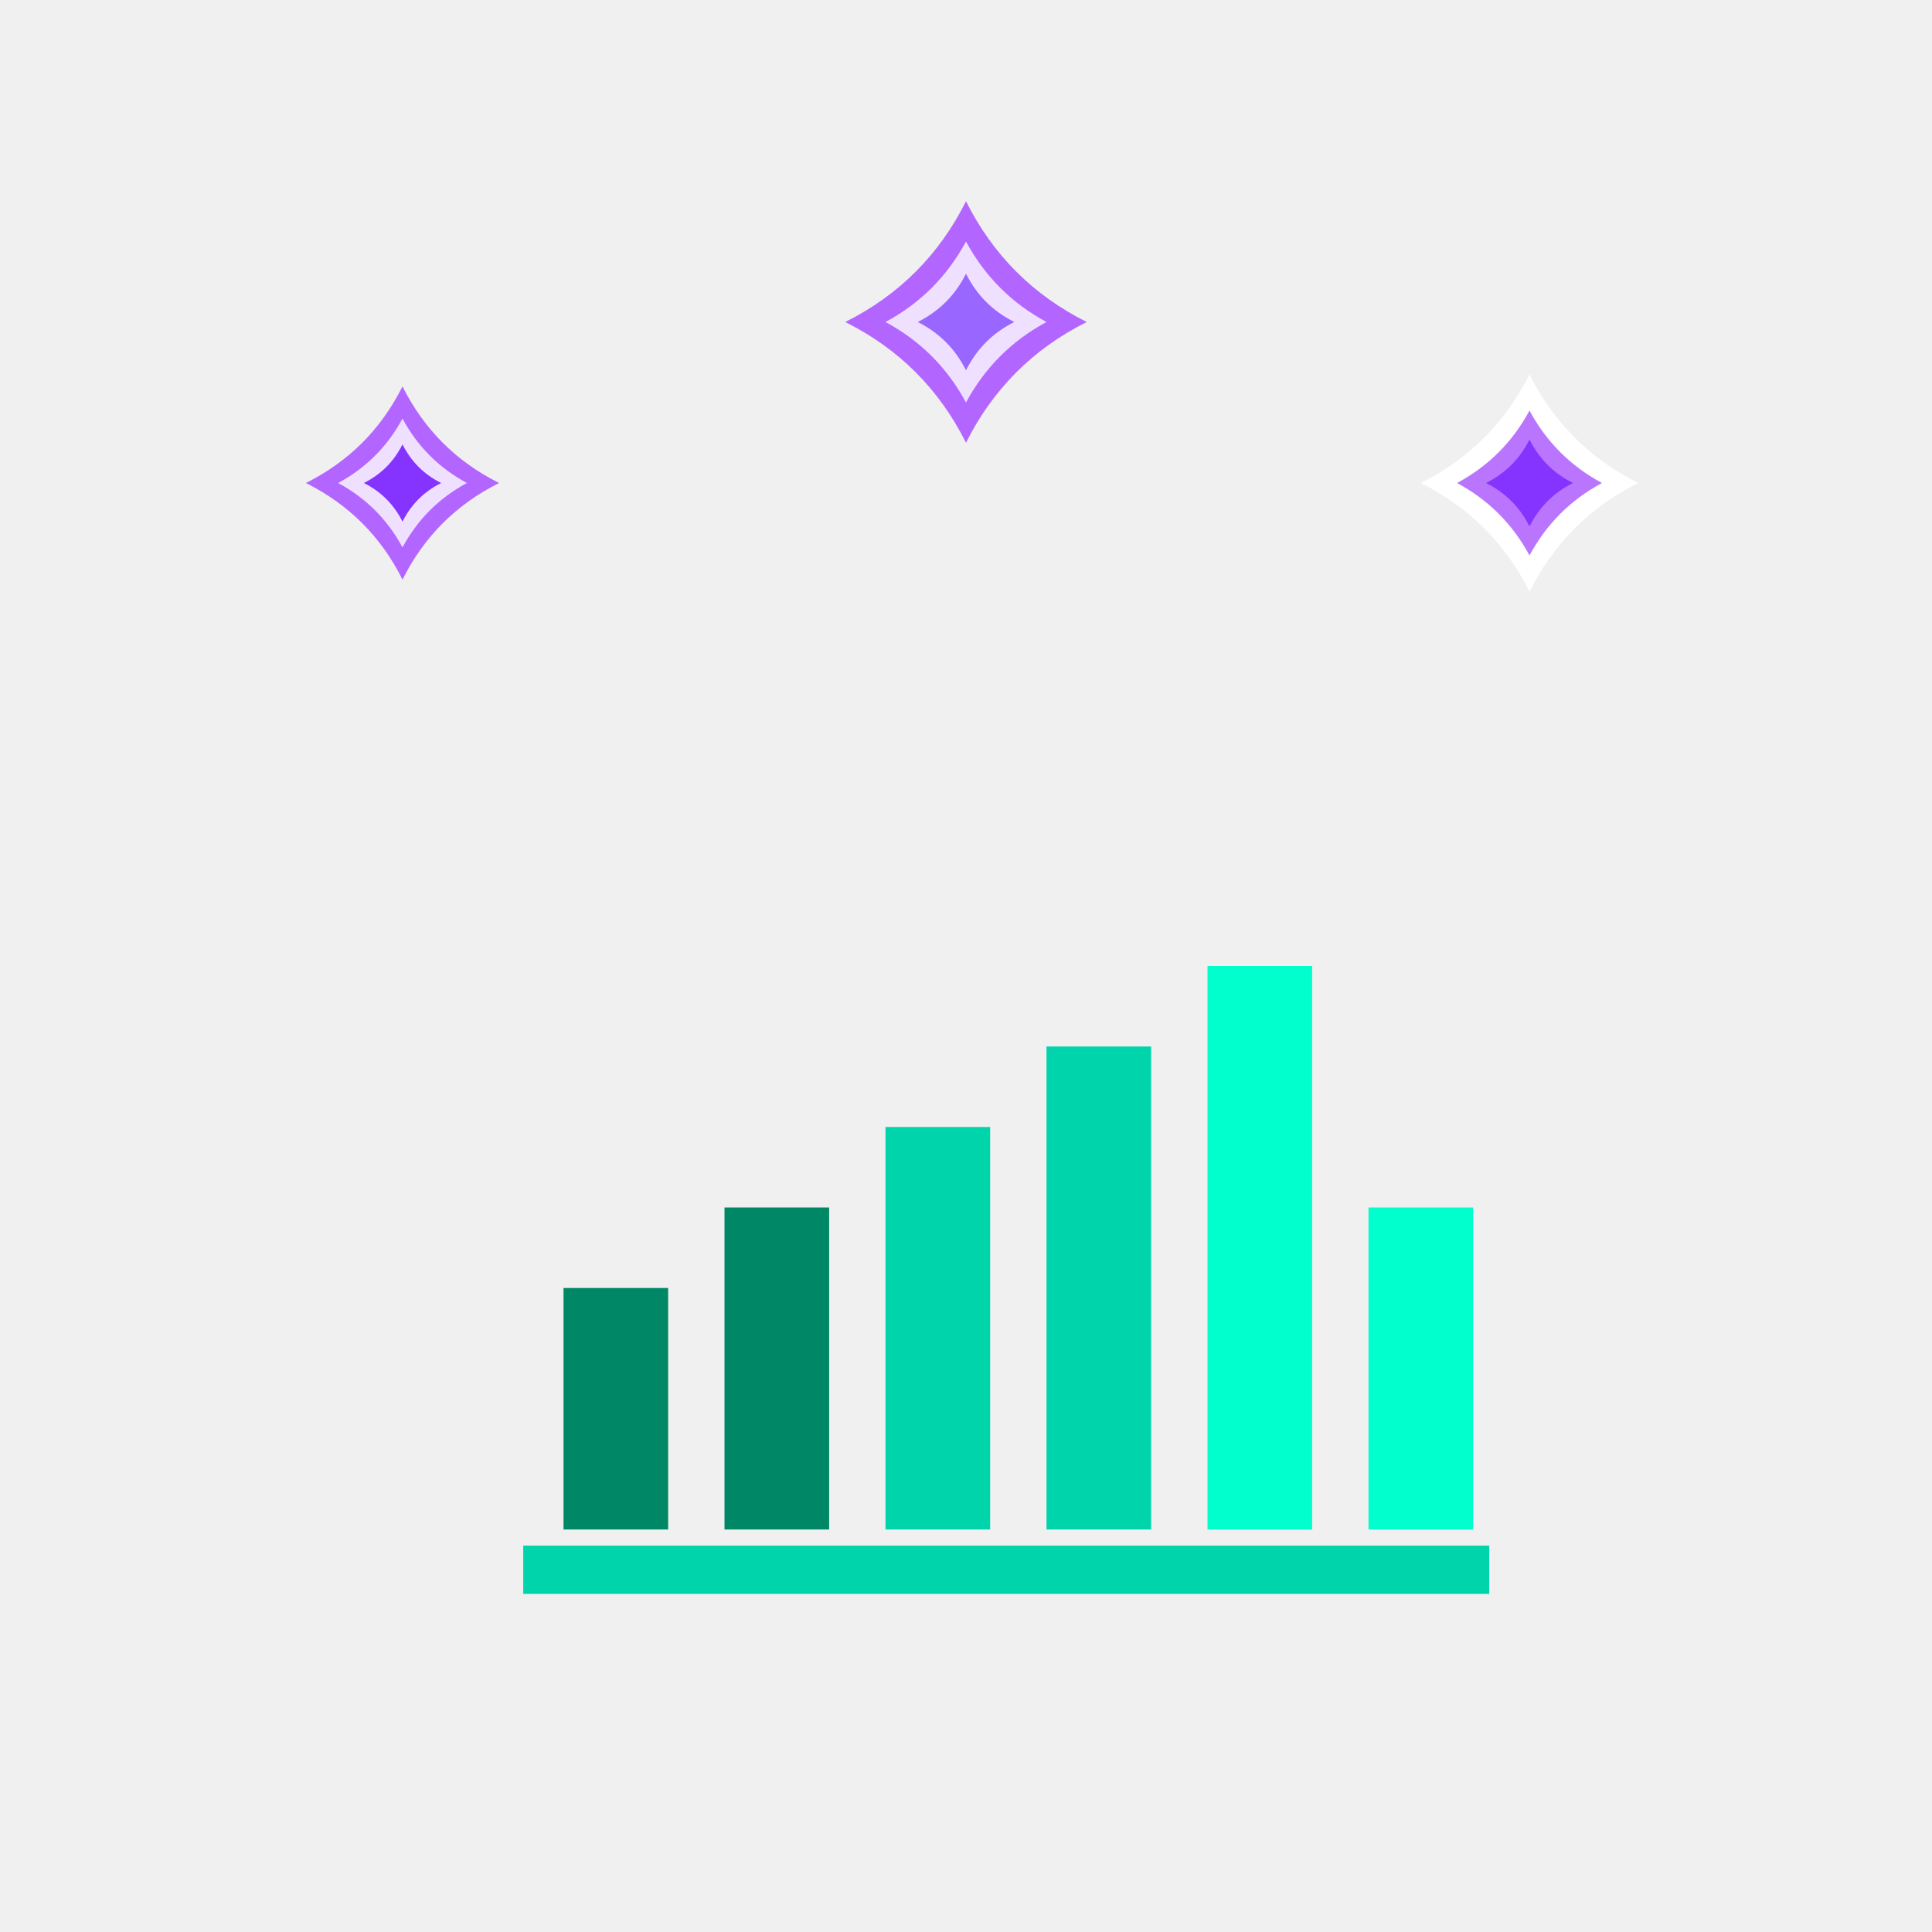
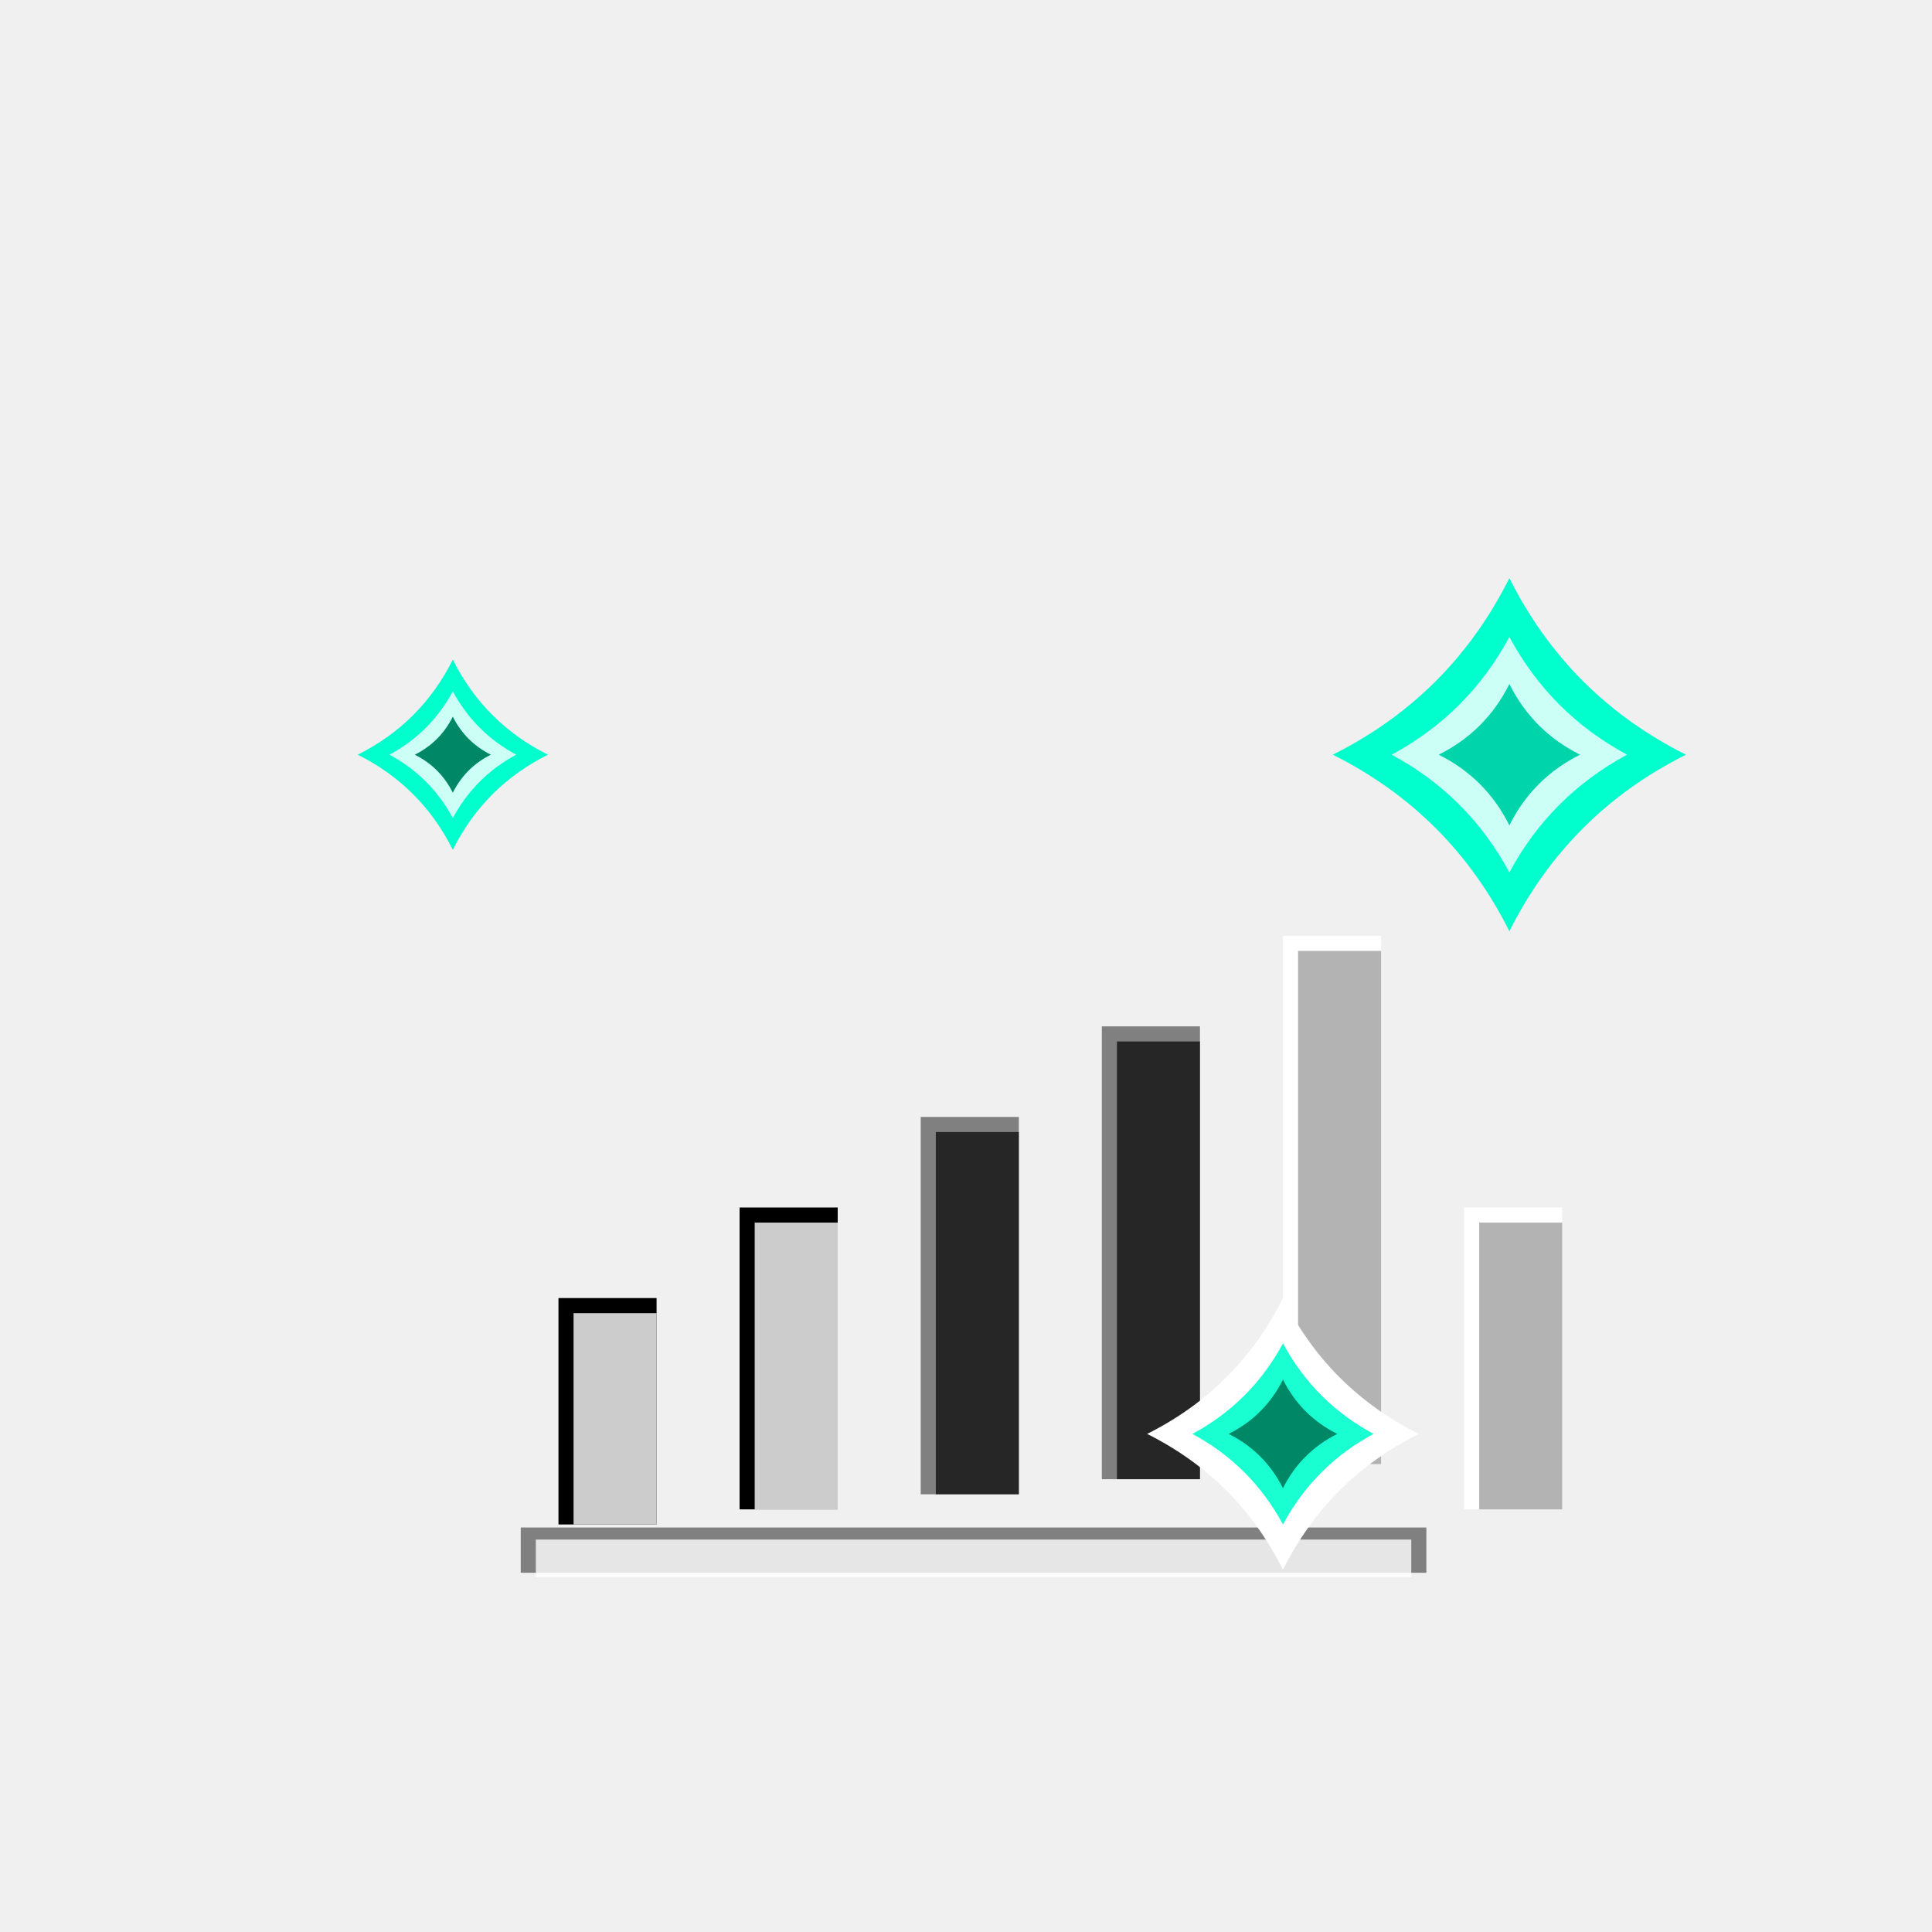
- <svg xmlns="http://www.w3.org/2000/svg" width="128" height="128" viewBox="0 0 24 24" fill="none">
-   <rect x="7" y="16" width="1.3" height="3" fill="#008866" />
-   <rect x="9" y="15" width="1.3" height="4" fill="#008866" />
-   <rect x="11" y="14" width="1.3" height="5" fill="#00d4aa" />
-   <rect x="13" y="13" width="1.3" height="6" fill="#00d4aa" />
-   <rect x="15" y="12" width="1.3" height="7" fill="#00ffcc" />
-   <rect x="17" y="15" width="1.3" height="4" fill="#00ffcc" />
-   <rect x="6.5" y="19.2" width="12" height="0.6" fill="#00d4aa" />
-   <g transform="translate(5,6) scale(0.4)">
-     <path d="M0 -3 Q1 -1 3 0 Q1 1 0 3 Q-1 1 -3 0 Q-1 -1 0 -3 Z" fill="#b366ff" />
+ <svg xmlns="http://www.w3.org/2000/svg" width="128" height="128" viewBox="0 0 128 128" fill="none">
+   <rect x="37" y="86" width="6.5" height="15" fill="#000000" />
+   <rect x="49" y="80" width="6.5" height="20" fill="#000000" />
+   <rect x="61" y="74" width="6.5" height="25" fill="#808080" />
+   <rect x="73" y="68" width="6.5" height="30" fill="#808080" />
+   <rect x="85" y="62" width="6.5" height="35" fill="#ffffff" />
+   <rect x="97" y="80" width="6.5" height="20" fill="#ffffff" />
+   <rect x="34.5" y="101.2" width="60" height="3" fill="#808080" />
+   <rect x="38" y="87" width="5.5" height="14" fill="#ffffff" opacity="0.8" />
+   <rect x="50" y="81" width="5.5" height="19" fill="#ffffff" opacity="0.8" />
+   <rect x="62" y="75" width="5.5" height="24" fill="#000000" opacity="0.7" />
+   <rect x="74" y="69" width="5.5" height="29" fill="#000000" opacity="0.7" />
+   <rect x="86" y="63" width="5.5" height="34" fill="#808080" opacity="0.6" />
+   <rect x="98" y="81" width="5.5" height="19" fill="#808080" opacity="0.6" />
+   <rect x="35.5" y="102" width="58" height="2.5" fill="#ffffff" opacity="0.8" />
+   <g transform="translate(30,50) scale(2.1)">
+     <path d="M0 -3 Q1 -1 3 0 Q1 1 0 3 Q-1 1 -3 0 Q-1 -1 0 -3 Z" fill="#00ffcc" />
    <path d="M0 -2 Q0.7 -0.7 2 0 Q0.7 0.7 0 2 Q-0.7 0.7 -2 0 Q-0.7 -0.7 0 -2 Z" fill="#ffffff" opacity="0.8" />
-     <path d="M0 -1.2 Q0.4 -0.4 1.2 0 Q0.4 0.4 0 1.2 Q-0.4 0.4 -1.2 0 Q-0.4 -0.4 0 -1.2 Z" fill="#8533ff" />
+     <path d="M0 -1.2 Q0.4 -0.4 1.2 0 Q0.4 0.4 0 1.2 Q-0.4 0.4 -1.2 0 Q-0.4 -0.4 0 -1.2 Z" fill="#008866" />
  </g>
-   <g transform="translate(12,4) scale(0.5)">
-     <path d="M0 -3 Q1 -1 3 0 Q1 1 0 3 Q-1 1 -3 0 Q-1 -1 0 -3 Z" fill="#b366ff" />
+   <g transform="translate(100,50) scale(3.9)">
+     <path d="M0 -3 Q1 -1 3 0 Q1 1 0 3 Q-1 1 -3 0 Q-1 -1 0 -3 Z" fill="#00ffcc" />
    <path d="M0 -2 Q0.7 -0.7 2 0 Q0.7 0.7 0 2 Q-0.7 0.7 -2 0 Q-0.7 -0.7 0 -2 Z" fill="#ffffff" opacity="0.8" />
-     <path d="M0 -1.2 Q0.4 -0.4 1.2 0 Q0.4 0.4 0 1.2 Q-0.4 0.4 -1.2 0 Q-0.4 -0.4 0 -1.2 Z" fill="#9966ff" />
+     <path d="M0 -1.2 Q0.4 -0.4 1.2 0 Q0.4 0.4 0 1.2 Q-0.4 0.4 -1.2 0 Q-0.4 -0.4 0 -1.2 Z" fill="#00d4aa" />
  </g>
-   <g transform="translate(19,6) scale(0.45)">
+   <g transform="translate(85,95) scale(3.0)">
    <path d="M0 -3 Q1 -1 3 0 Q1 1 0 3 Q-1 1 -3 0 Q-1 -1 0 -3 Z" fill="#ffffff" />
-     <path d="M0 -2 Q0.7 -0.7 2 0 Q0.7 0.7 0 2 Q-0.7 0.7 -2 0 Q-0.7 -0.7 0 -2 Z" fill="#b366ff" opacity="0.9" />
-     <path d="M0 -1.2 Q0.4 -0.4 1.2 0 Q0.4 0.4 0 1.2 Q-0.4 0.4 -1.2 0 Q-0.4 -0.4 0 -1.2 Z" fill="#8533ff" />
+     <path d="M0 -2 Q0.7 -0.7 2 0 Q0.7 0.7 0 2 Q-0.7 0.7 -2 0 Q-0.7 -0.7 0 -2 Z" fill="#00ffcc" opacity="0.9" />
+     <path d="M0 -1.2 Q0.4 -0.4 1.2 0 Q0.4 0.4 0 1.2 Q-0.4 0.4 -1.2 0 Q-0.4 -0.4 0 -1.2 Z" fill="#008866" />
  </g>
</svg>
